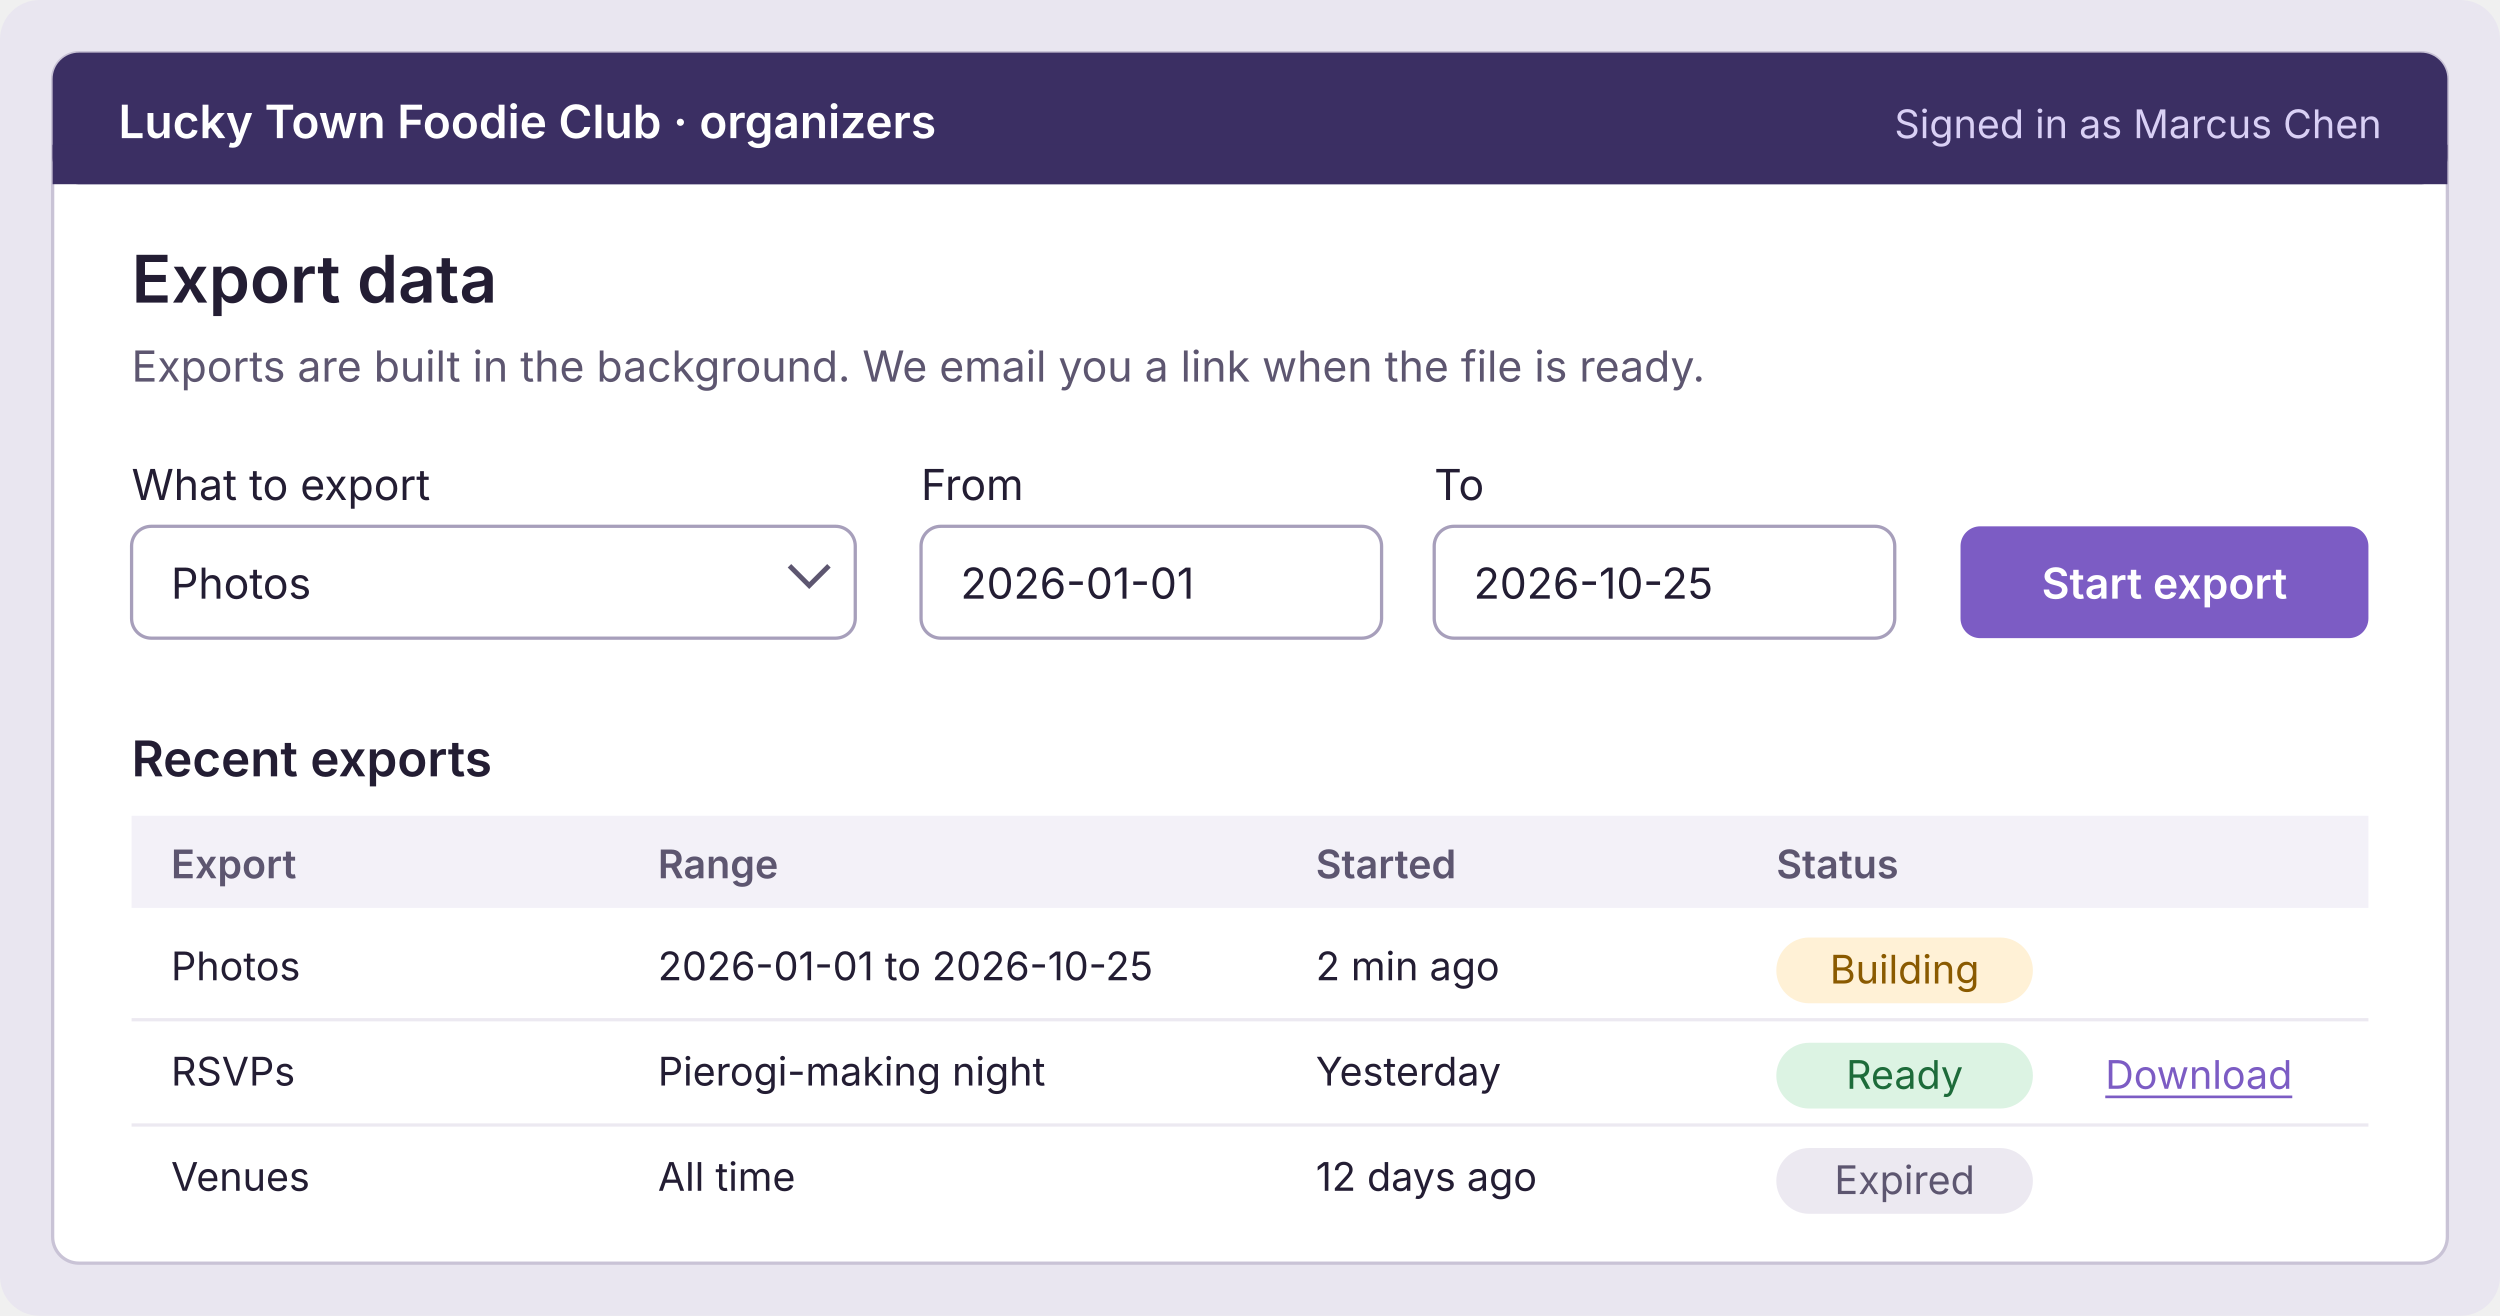
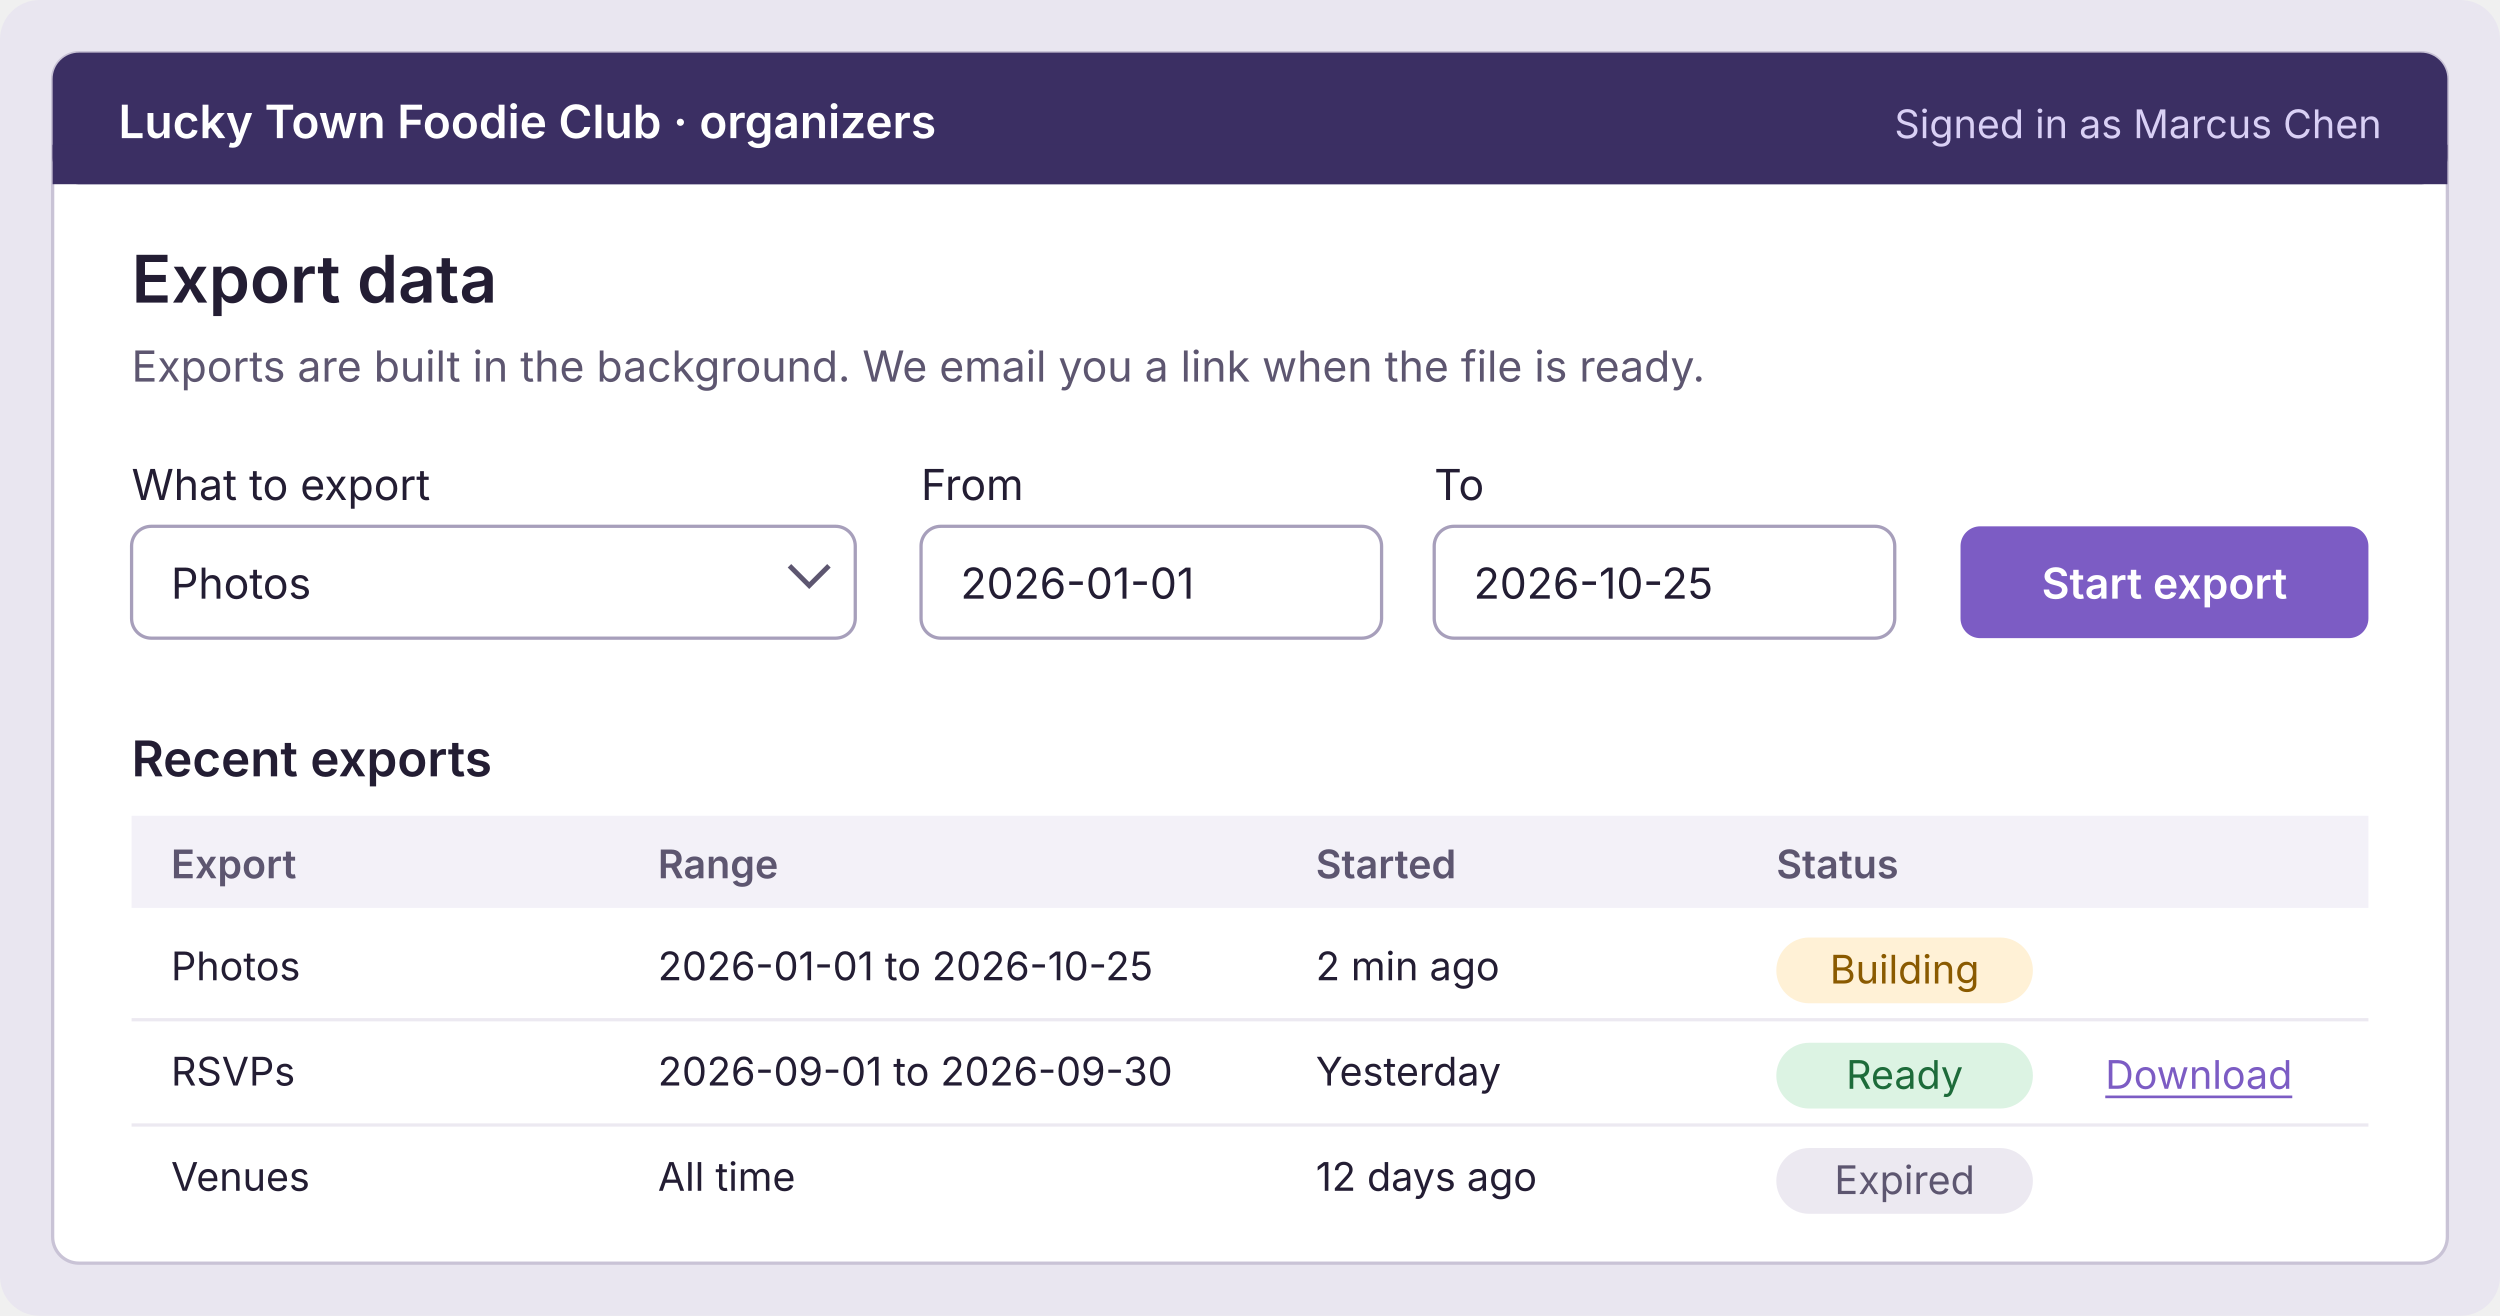
<svg xmlns="http://www.w3.org/2000/svg" viewBox="0 0 760 400" width="760" height="400" font-family="system-ui, -apple-system, Segoe UI, sans-serif" font-size="14">
  <rect width="760" height="400" rx="12" fill="#e9e6f0" />
  <rect x="16" y="16" width="728" height="368" rx="8" fill="#ffffff" stroke="#c9c3d6" />
  <rect x="16" y="16" width="728" height="40" rx="8" fill="#3b2f63" />
  <rect x="16" y="44" width="728" height="12" fill="#3b2f63" />
  <text x="36" y="42" fill="#ffffff" font-weight="600">Lucky Town Foodie Club · organizers</text>
  <text x="724" y="42" fill="#d9d0f5" font-size="12" text-anchor="end">Signed in as Marcus Chen</text>
  <text x="40" y="92" fill="#231d33" font-size="20" font-weight="600">Export data</text>
  <text x="40" y="116" fill="#5d5670" font-size="13">Exports are built in the background. We email you a link when the file is ready.</text>
  <g font-size="13" fill="#231d33">
    <text x="40" y="152">What to export</text>
    <rect x="40" y="160" width="220" height="34" rx="6" fill="#ffffff" stroke="#a79fbb" />
    <text x="52" y="182">Photos</text>
    <path d="M240 172 l6 6 l6 -6" stroke="#5d5670" fill="none" stroke-width="1.5" />
    <text x="280" y="152">From</text>
    <rect x="280" y="160" width="140" height="34" rx="6" fill="#ffffff" stroke="#a79fbb" />
    <text x="292" y="182">2026-01-01</text>
    <text x="436" y="152">To</text>
    <rect x="436" y="160" width="140" height="34" rx="6" fill="#ffffff" stroke="#a79fbb" />
    <text x="448" y="182">2026-10-25</text>
    <rect x="596" y="160" width="124" height="34" rx="6" fill="#7c5cc4" />
    <text x="658" y="182" fill="#ffffff" text-anchor="middle" font-weight="600">Start export</text>
  </g>
  <text x="40" y="236" fill="#231d33" font-size="15" font-weight="600">Recent exports</text>
  <g font-size="12">
    <rect x="40" y="248" width="680" height="28" fill="#f3f1f8" />
    <g fill="#5d5670" font-weight="600">
      <text x="52" y="267">Export</text>
      <text x="200" y="267">Range</text>
      <text x="400" y="267">Started</text>
      <text x="540" y="267">Status</text>
    </g>
    <g fill="#231d33">
      <text x="52" y="298">Photos</text>
      <text x="200" y="298">2026-01-01 to 2026-10-25</text>
      <text x="400" y="298">2 min ago</text>
      <rect x="540" y="285" width="78" height="20" rx="10" fill="#fff1d6" />
      <text x="579" y="299" text-anchor="middle" fill="#8a5a00">Building</text>
      <text x="52" y="330">RSVPs</text>
-       <text x="200" y="330">Pierogi-making night</text>
+       <text x="200" y="330">2026-09-01 to 2026-09-30</text>
      <text x="400" y="330">Yesterday</text>
      <rect x="540" y="317" width="78" height="20" rx="10" fill="#dcf3e3" />
      <text x="579" y="331" text-anchor="middle" fill="#1d6b3a">Ready</text>
      <text x="640" y="331" fill="#7c5cc4" text-decoration="underline">Download</text>
      <text x="52" y="362">Venues</text>
      <text x="200" y="362">All time</text>
      <text x="400" y="362">12 days ago</text>
      <rect x="540" y="349" width="78" height="20" rx="10" fill="#ece9f1" />
      <text x="579" y="363" text-anchor="middle" fill="#5d5670">Expired</text>
    </g>
    <path d="M40 310 H720 M40 342 H720" stroke="#ece9f1" />
  </g>
</svg>
